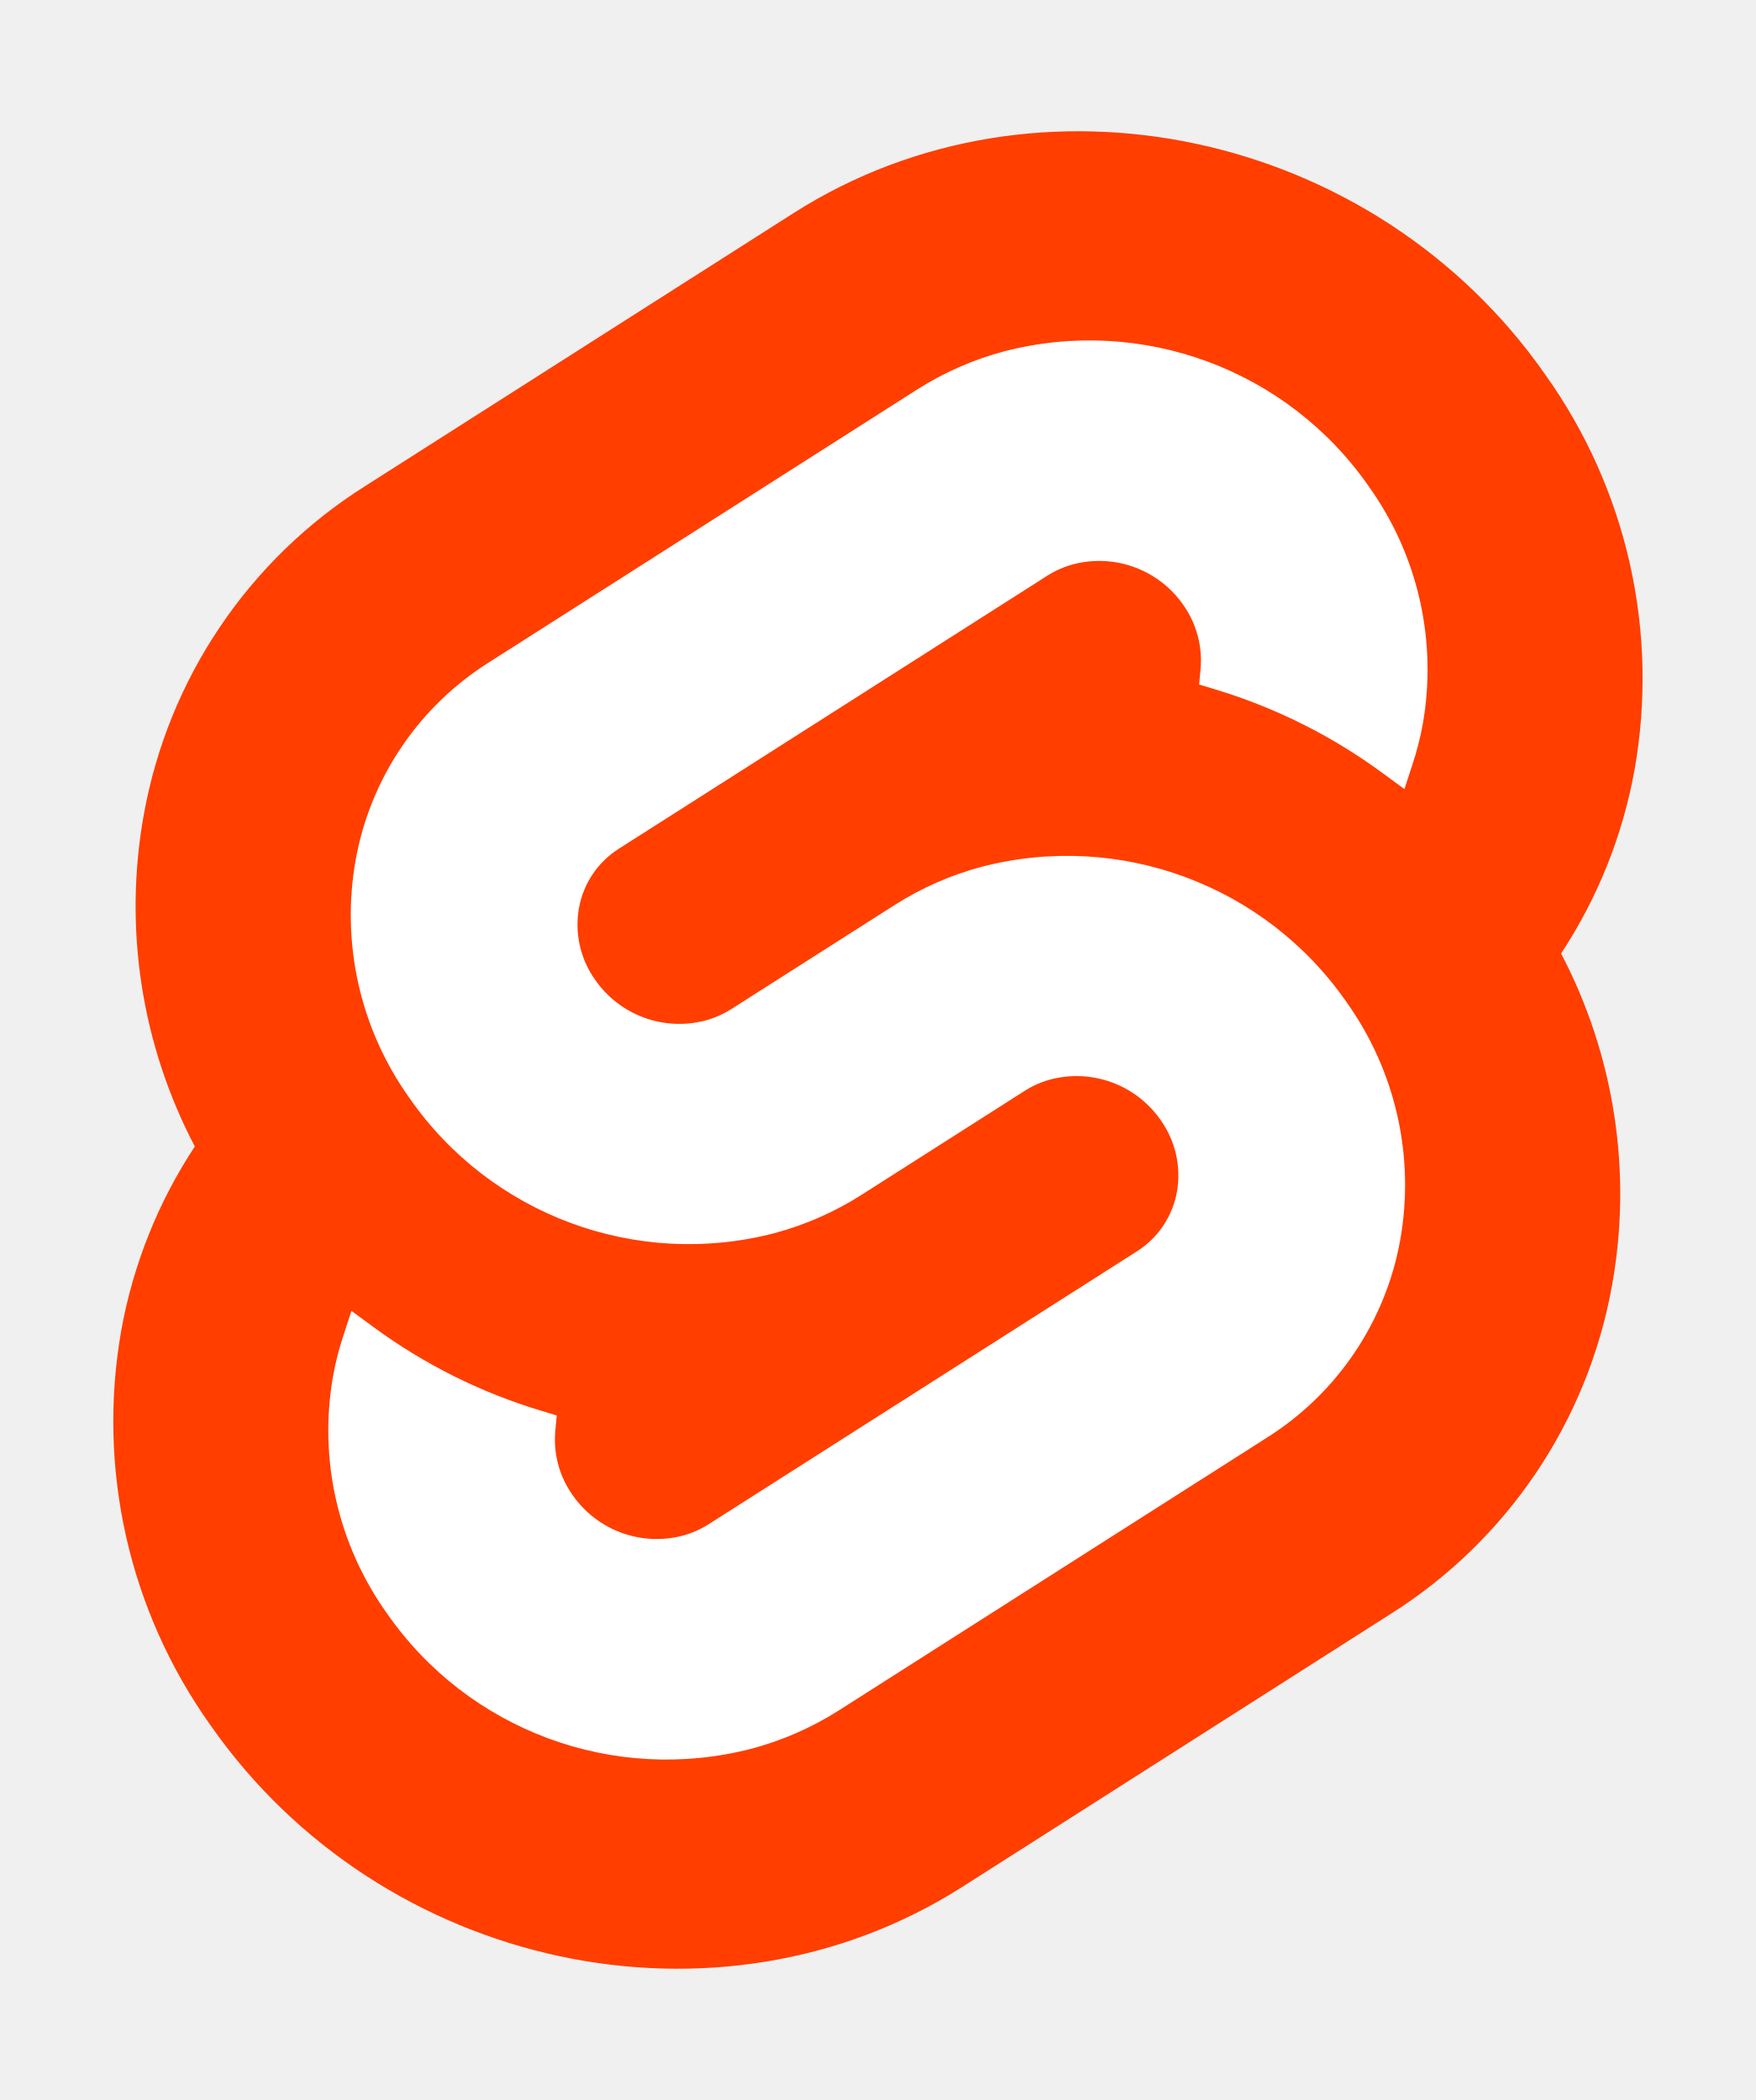
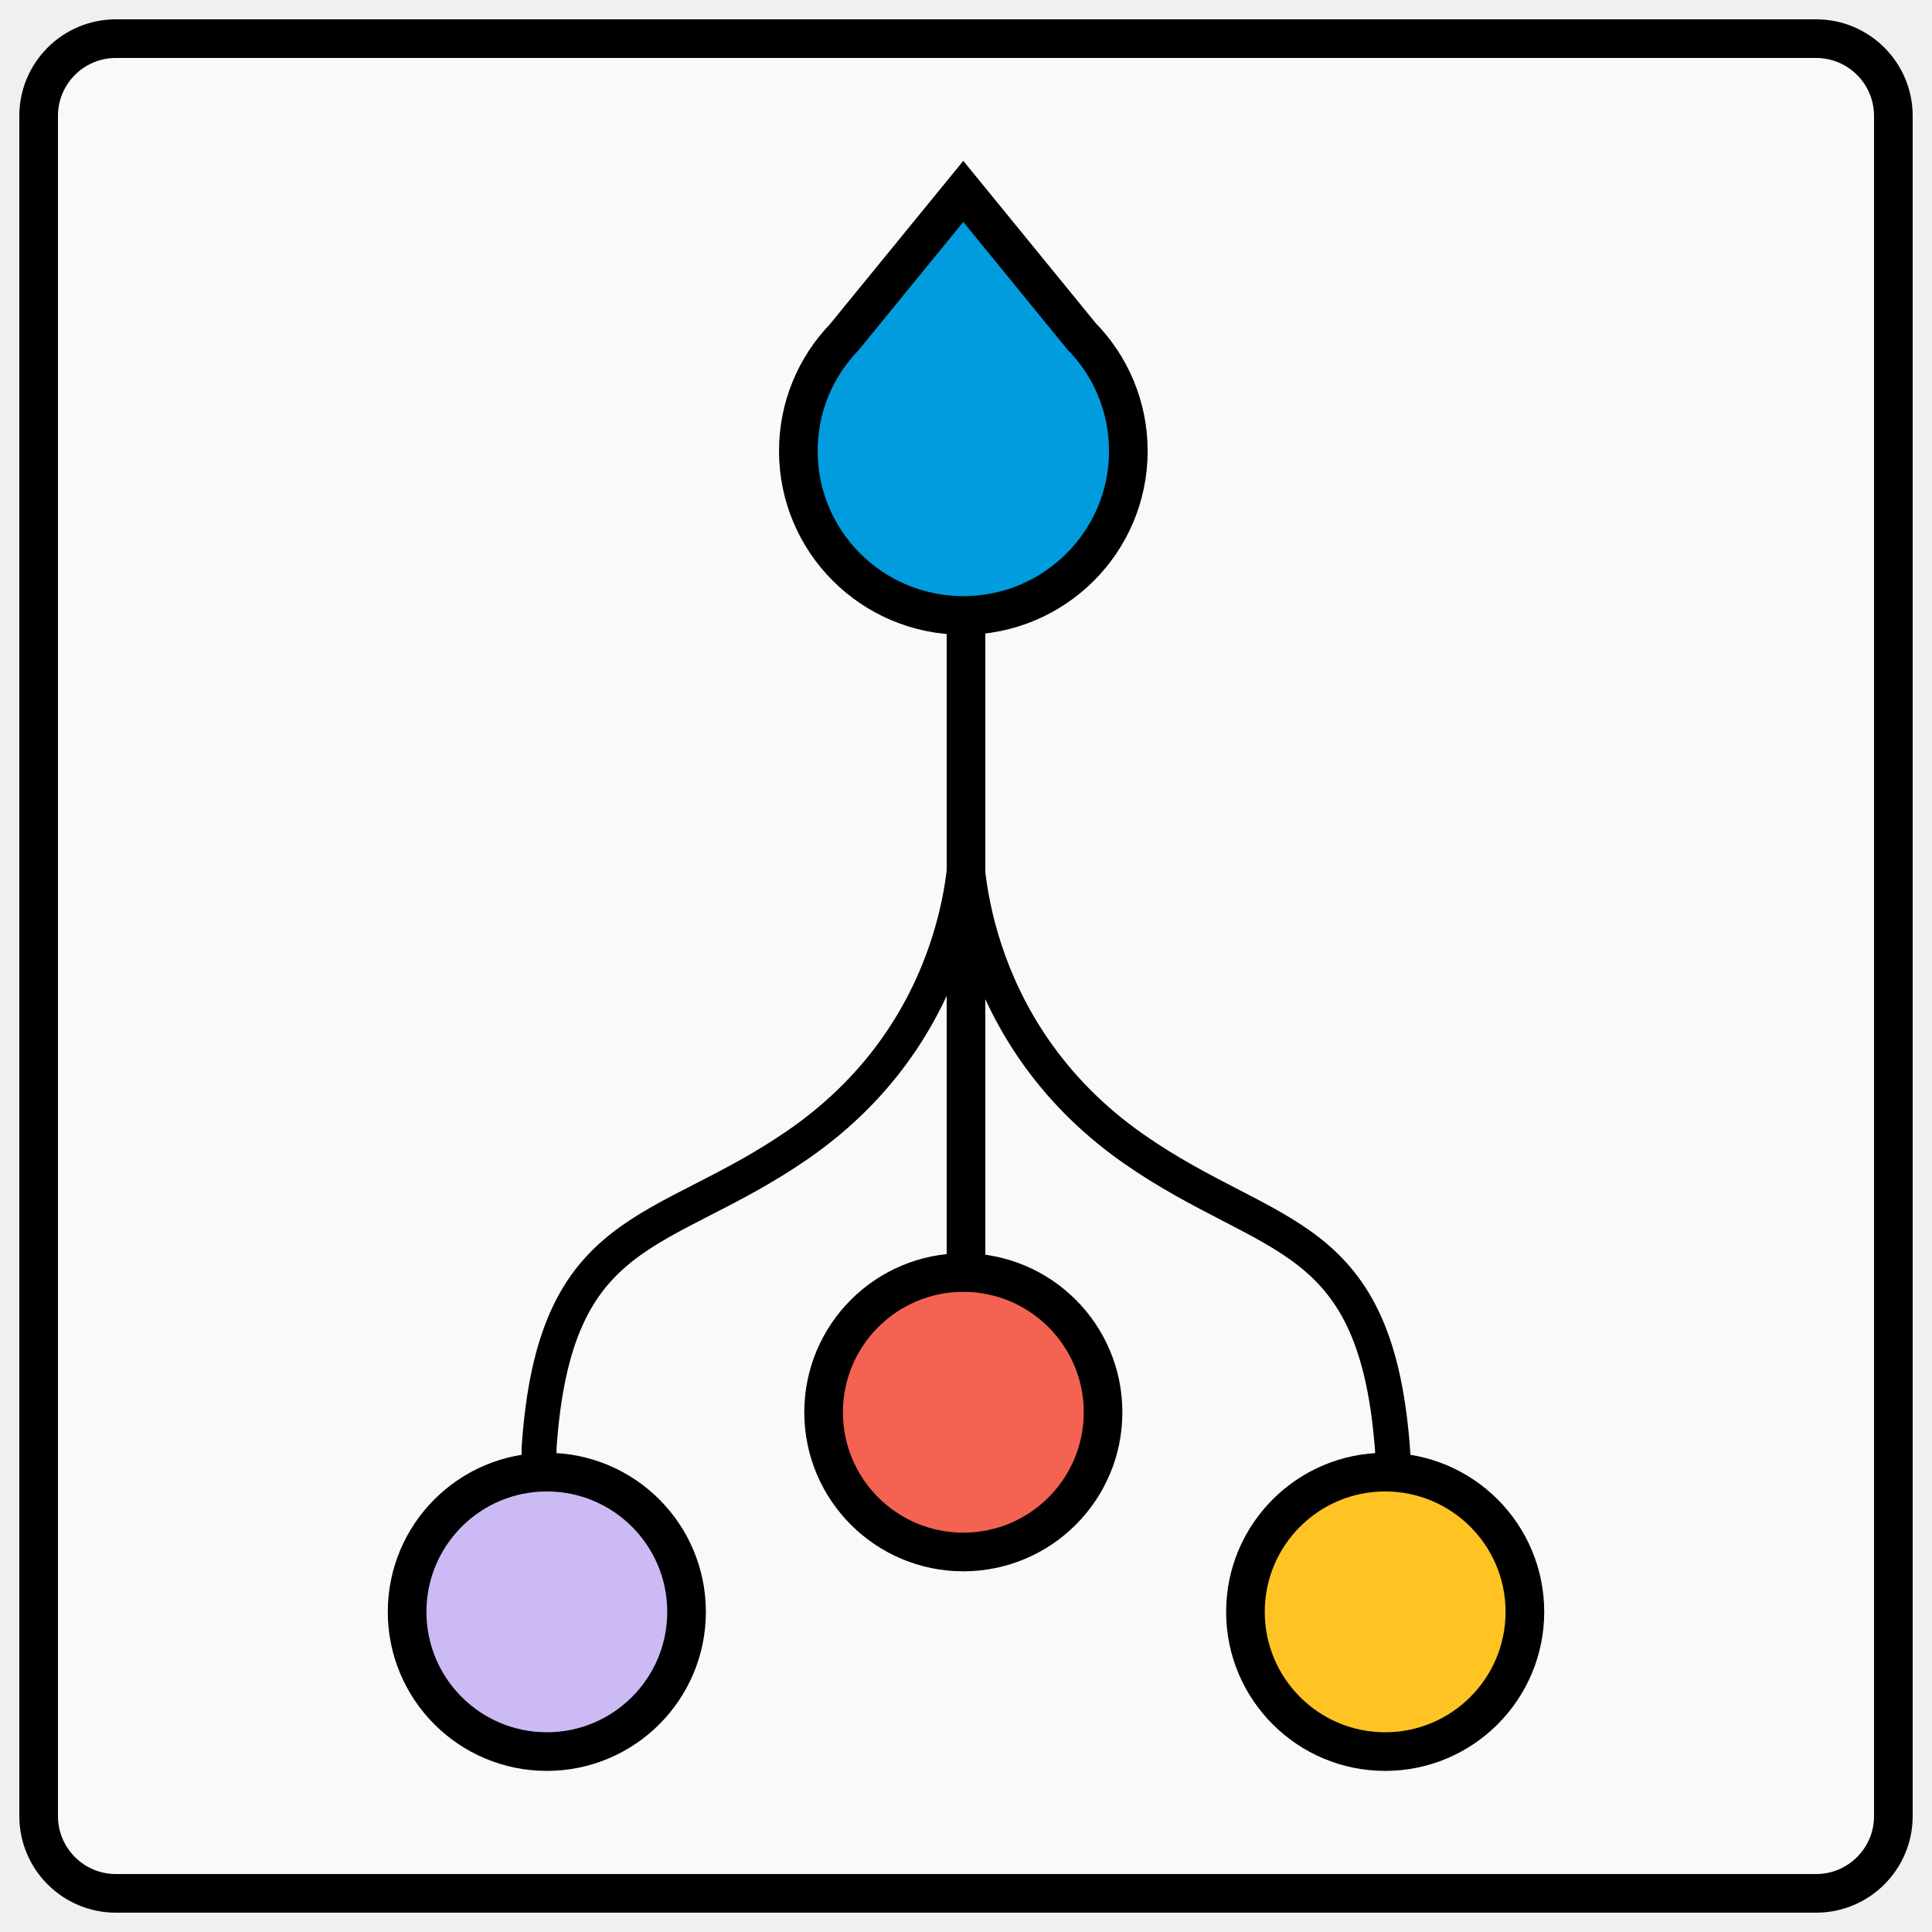
- <svg xmlns="http://www.w3.org/2000/svg" width="107" height="128" viewBox="0 0 107 128">
-   <path d="M94.157 22.819c-10.4-14.885-30.94-19.297-45.792-9.835L22.282 29.608A29.92 29.92 0 0 0 8.764 49.65a31.5 31.5 0 0 0 3.108 20.231 30 30 0 0 0-4.477 11.183 31.9 31.9 0 0 0 5.448 24.116c10.402 14.887 30.942 19.297 45.791 9.835l26.083-16.624A29.92 29.92 0 0 0 98.235 78.35a31.53 31.53 0 0 0-3.105-20.232 30 30 0 0 0 4.474-11.182 31.88 31.88 0 0 0-5.447-24.116" style="fill:#ff3e00" />
-   <path d="M45.817 106.582a20.72 20.72 0 0 1-22.237-8.243 19.17 19.17 0 0 1-3.277-14.503 18 18 0 0 1 .624-2.435l.49-1.498 1.337.981a33.6 33.6 0 0 0 10.203 5.098l.97.294-.09.968a5.85 5.85 0 0 0 1.052 3.878 6.24 6.24 0 0 0 6.695 2.485 5.8 5.8 0 0 0 1.603-.704L69.27 76.28a5.43 5.43 0 0 0 2.45-3.631 5.8 5.8 0 0 0-.987-4.371 6.24 6.24 0 0 0-6.698-2.487 5.7 5.7 0 0 0-1.6.704l-9.953 6.345a19 19 0 0 1-5.296 2.326 20.72 20.72 0 0 1-22.237-8.243 19.17 19.17 0 0 1-3.277-14.502 17.99 17.99 0 0 1 8.13-12.052l26.081-16.623a19 19 0 0 1 5.3-2.329 20.72 20.72 0 0 1 22.237 8.243 19.17 19.17 0 0 1 3.277 14.503 18 18 0 0 1-.624 2.435l-.49 1.498-1.337-.98a33.6 33.6 0 0 0-10.203-5.1l-.97-.294.09-.968a5.86 5.86 0 0 0-1.052-3.878 6.24 6.24 0 0 0-6.696-2.485 5.8 5.8 0 0 0-1.602.704L37.73 51.72a5.42 5.42 0 0 0-2.449 3.63 5.79 5.79 0 0 0 .986 4.372 6.24 6.24 0 0 0 6.698 2.486 5.8 5.8 0 0 0 1.602-.704l9.952-6.342a19 19 0 0 1 5.295-2.328 20.72 20.72 0 0 1 22.237 8.242 19.17 19.17 0 0 1 3.277 14.503 18 18 0 0 1-8.13 12.053l-26.081 16.622a19 19 0 0 1-5.3 2.328" style="fill:#fff" />
+ <svg xmlns="http://www.w3.org/2000/svg" xmlns:ns1="https://boxy-svg.com" viewBox="0 0 500 500" version="1.1" id="svg47" width="500" height="500">
+   <defs id="defs2">
+     <ns1:grid x="-398.895" y="203.049" width="500" height="500" divisions="10" />
+     <ns1:export>
+       <ns1:file format="svg" />
+     </ns1:export>
+   </defs>
+   <g id="g6669-7-7-3-3" transform="translate(472.2413,571.3047)">
+     <rect style="fill:#f9f9f9;stroke:#000000;stroke-width:10px" x="-462.241" y="-561.305" width="480" height="480" rx="20" ry="20" id="rect15-5-0-8-9-7" />
+     <g id="g6893-4-9-5-2" transform="matrix(1.205335,0,0,1.205335,-1246.776,-599.4655)">
+       <path style="fill:#000000;stroke-width:10;stroke-dasharray:none" d="M 850,120 V 310 Z" id="path1152-1-7-1-4" />
+       <path style="fill:#000000;stroke:#000000;stroke-width:8.296;stroke-dasharray:none;stroke-opacity:1" d="M 850,110 V 310" id="path1160-08-5-7-1" />
+       <path style="fill:none;stroke:#000000;stroke-width:7.493;stroke-dasharray:none;stroke-opacity:1" d="m 850,158.973 v 36.704 8.156 c 0,0 1.192,39.504 -36.013,65.251 -29.465,20.391 -52.382,16.313 -55.656,65.251 v 44.86" id="path6610-14-5-4-8" />
+       <path style="fill:none;stroke:#000000;stroke-width:7.525;stroke-dasharray:none;stroke-opacity:1" d="m 850,158.973 v 37.023 8.227 c 0,0 -1.192,39.848 36.013,65.819 29.465,20.569 52.382,16.455 55.656,65.819 v 45.251" id="path6610-14-7-2-5-2" />
+       <path d="m 849.418,64.456 25.368,31.087 c 6.233,6.364 10.069,15.064 10.069,24.657 0,19.501 -15.851,35.31 -35.424,35.31 -19.572,0 -35.432,-15.809 -35.432,-35.31 0,-9.494 3.758,-18.114 9.875,-24.459 z" style="fill:#009cde;stroke:#000000;stroke-width:8.296;stroke-dasharray:none;paint-order:fill" id="path21-6-4-4-1-6" />
+       <circle style="fill:#f46351;stroke:#000000;stroke-width:8.296;stroke-dasharray:none" cx="849.427" cy="326.593" id="ellipse23-6-57-9-4-0" r="30" />
+       <ellipse style="fill:#ccbaf4;stroke:#000000;stroke-width:8.296;stroke-dasharray:none" cx="760" cy="369.447" id="ellipse25-7-9-4-6-3" rx="30" ry="30" />
+       <ellipse style="fill:#ffc423;stroke:#000000;stroke-width:8.296;stroke-dasharray:none" cx="940" cy="369.447" id="ellipse27-8-8-4-0-9" rx="30" ry="30" />
+     </g>
+   </g>
+   <g id="g6663-4" transform="matrix(0.8789079,0,0,0.8789079,3770.649,2734.469)" />
</svg>
